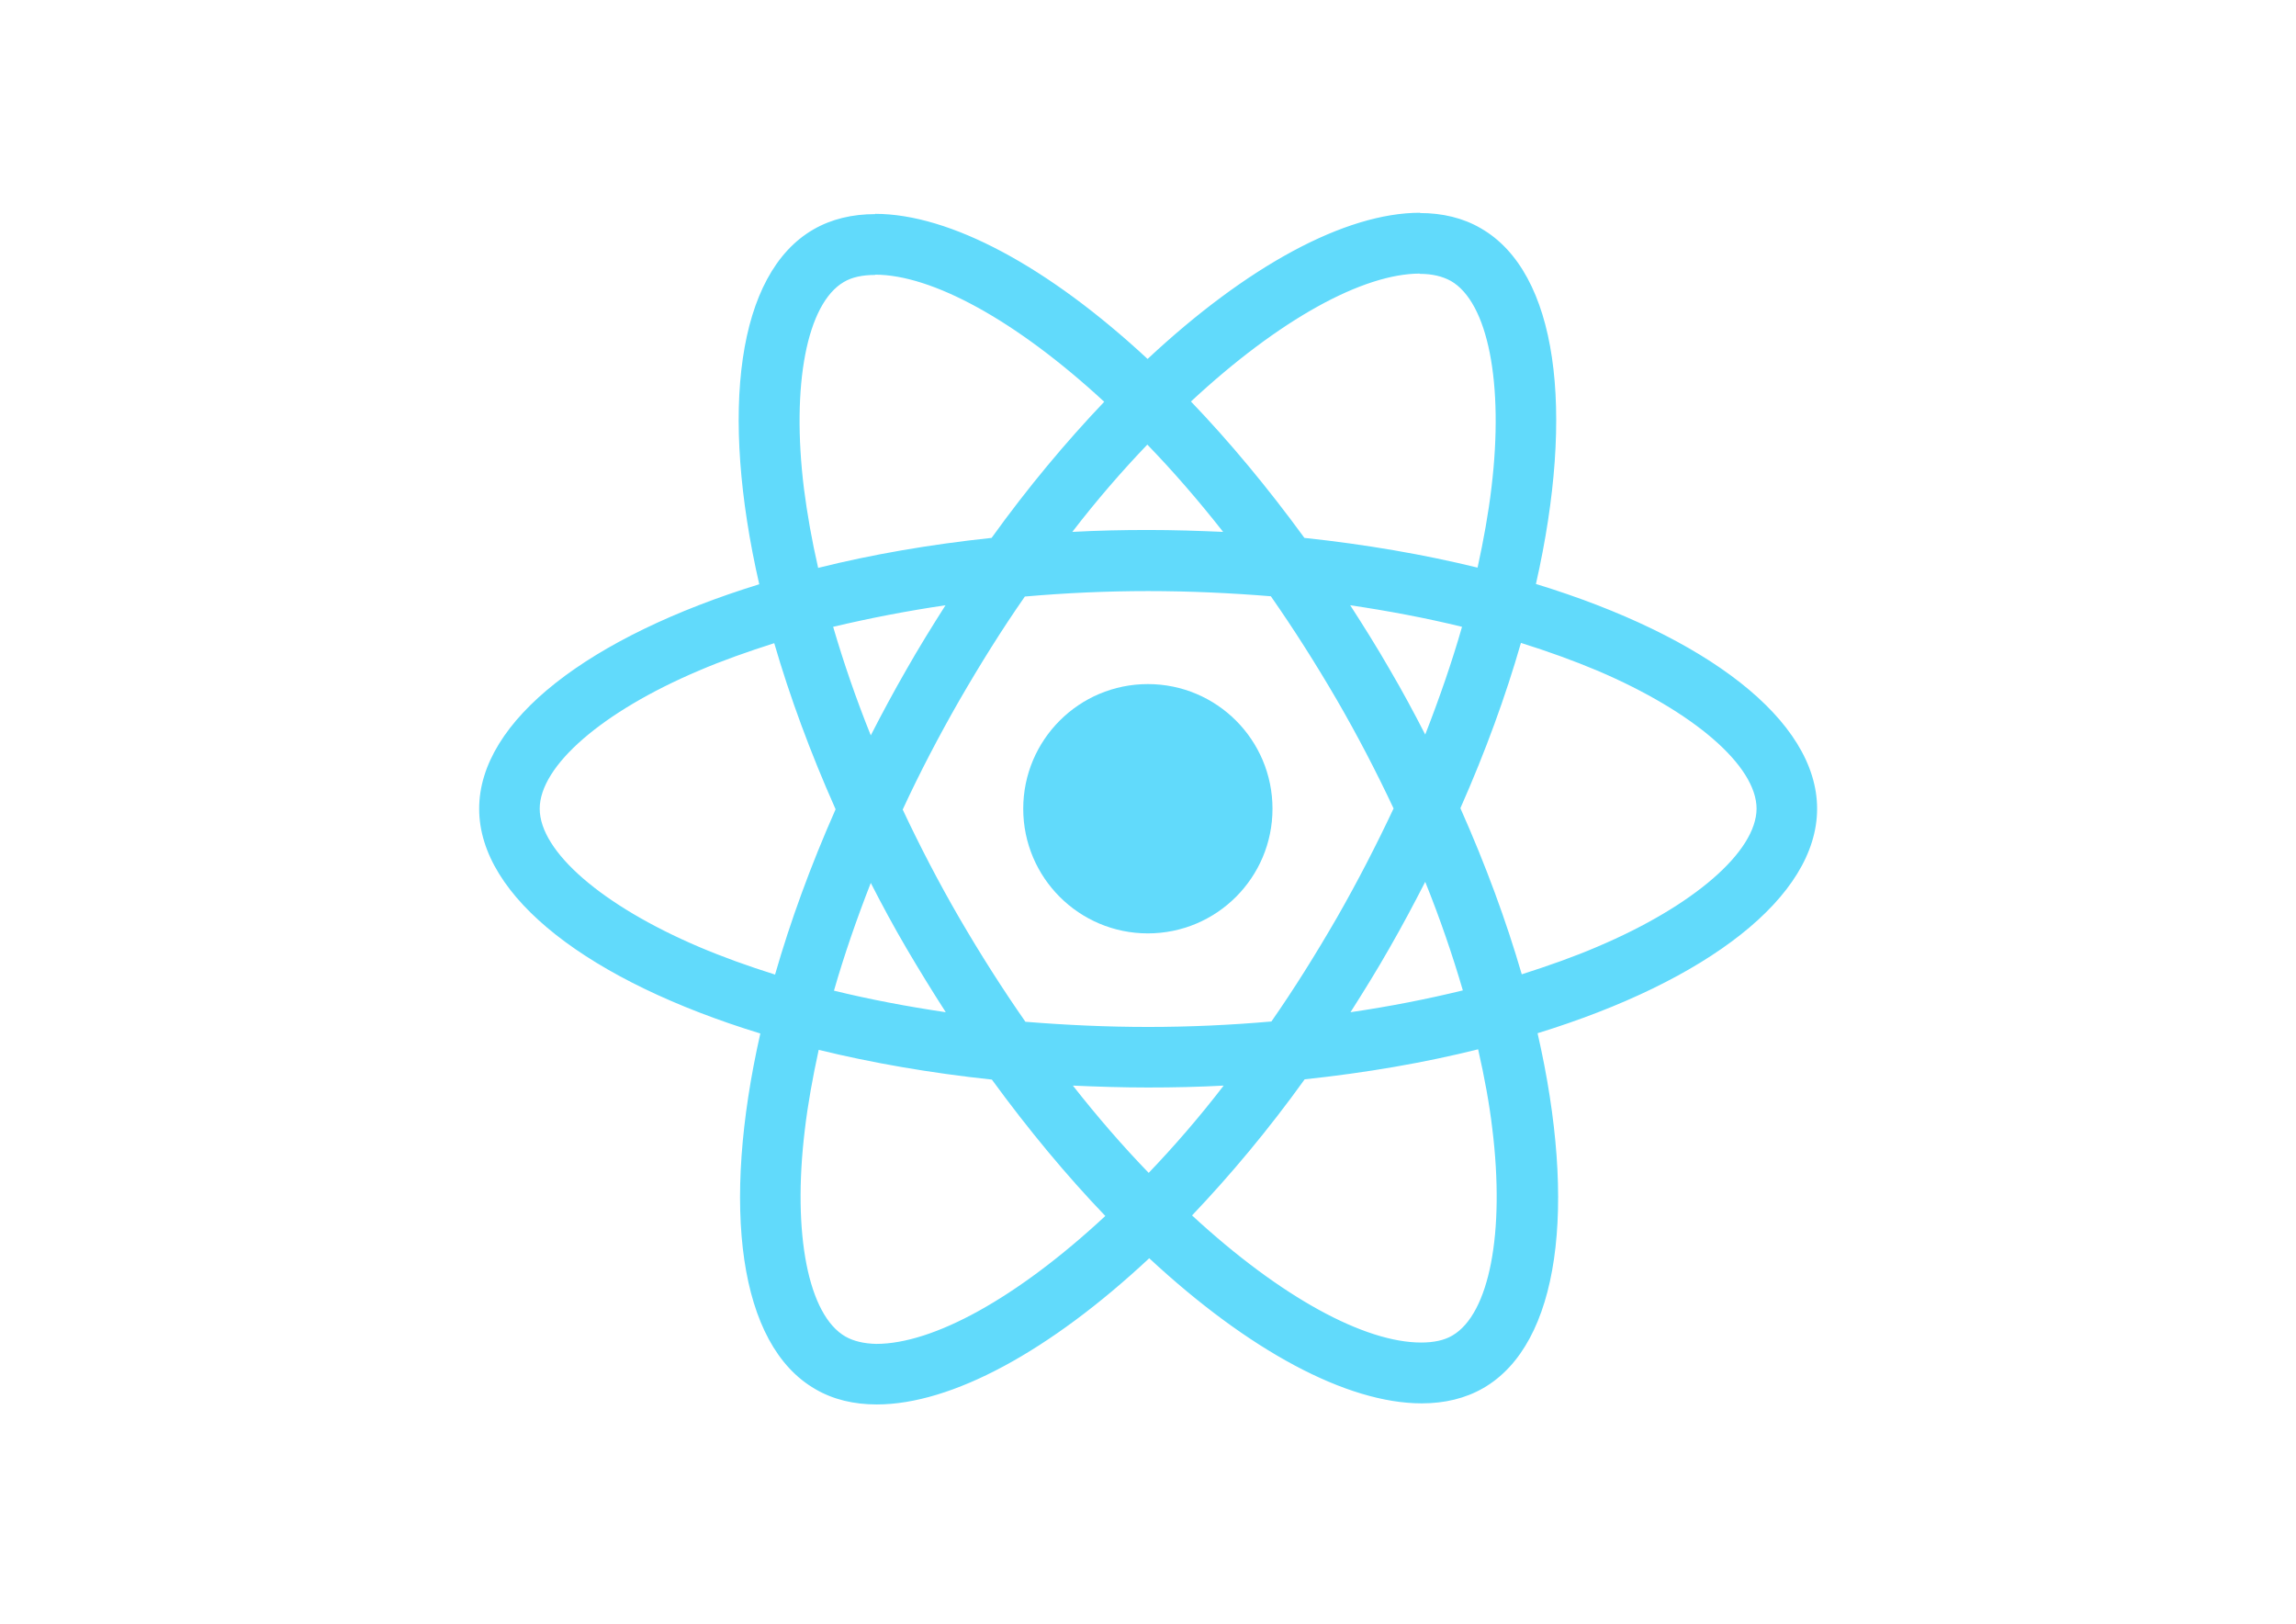
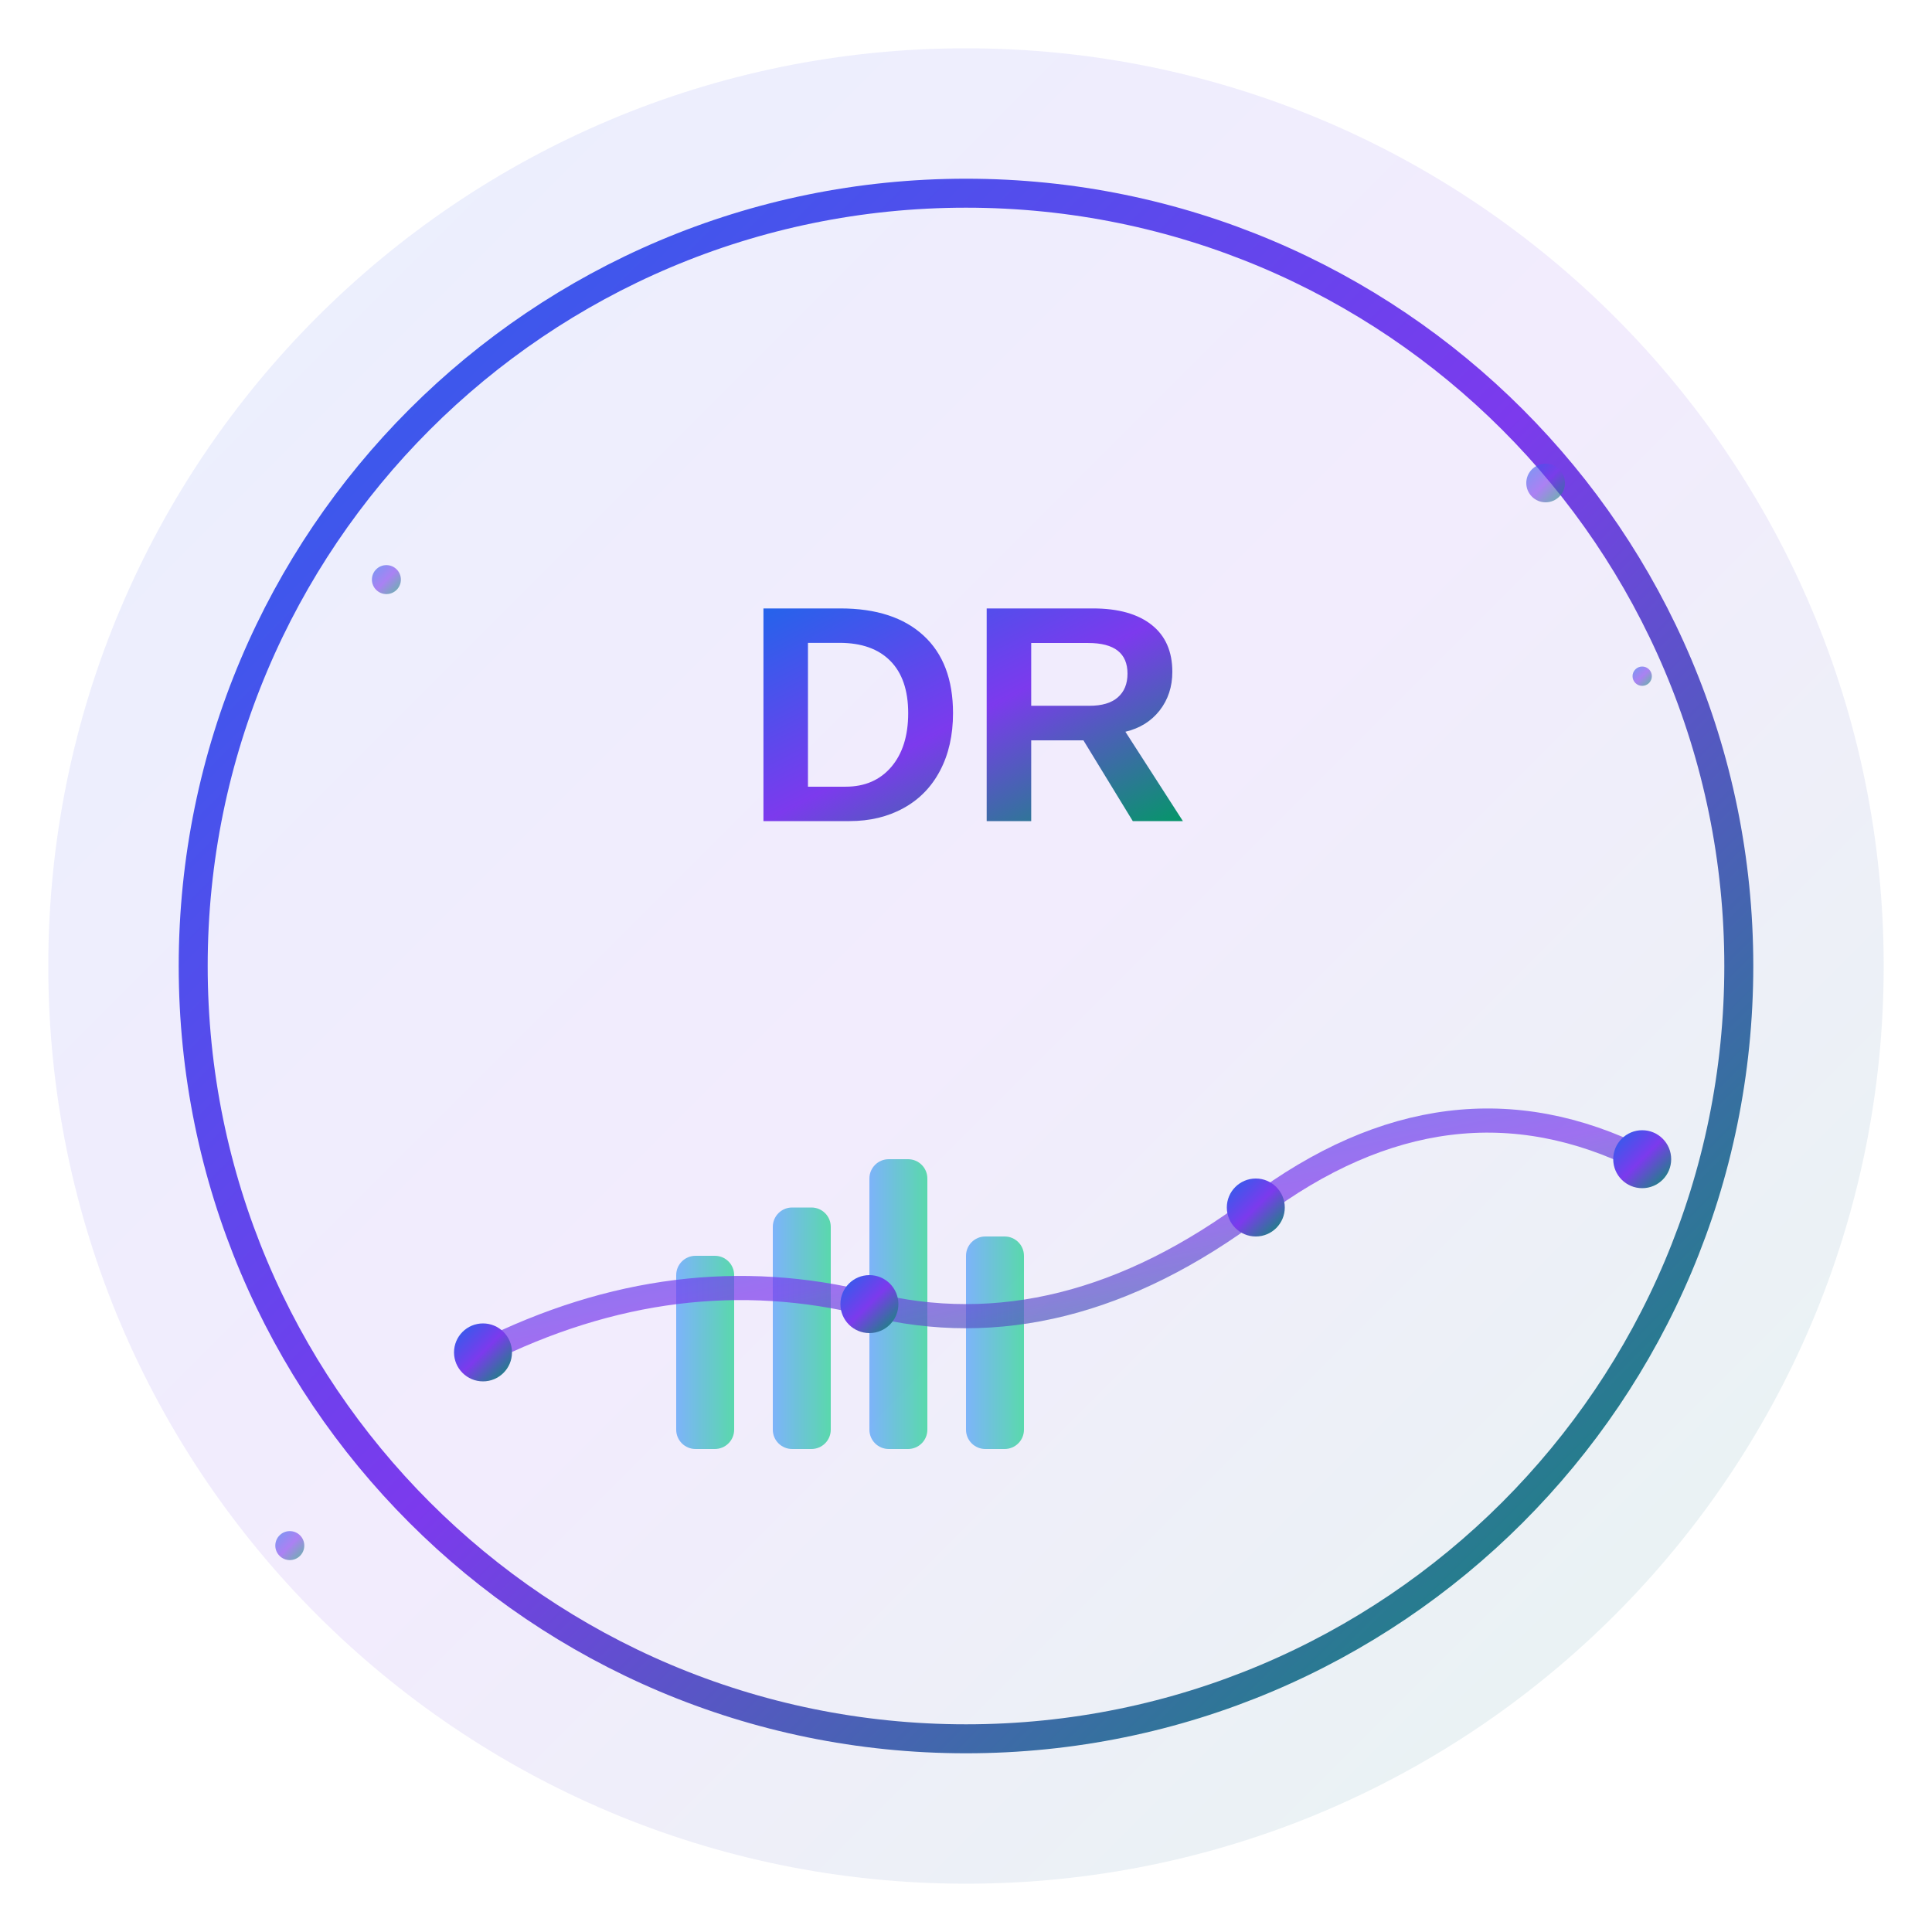
- <svg xmlns="http://www.w3.org/2000/svg" viewBox="0 0 841.9 595.3">
-   <g fill="#61DAFB">
-     <path d="M666.3 296.5c0-32.5-40.7-63.3-103.1-82.4 14.4-63.6 8-114.2-20.2-130.4-6.5-3.8-14.1-5.6-22.4-5.6v22.3c4.6 0 8.3.9 11.4 2.6 13.6 7.8 19.5 37.5 14.9 75.7-1.1 9.4-2.9 19.3-5.1 29.4-19.6-4.8-41-8.5-63.5-10.9-13.5-18.5-27.5-35.3-41.6-50 32.6-30.3 63.2-46.9 84-46.9V78c-27.5 0-63.5 19.6-99.9 53.6-36.4-33.8-72.4-53.2-99.9-53.2v22.3c20.7 0 51.4 16.5 84 46.6-14 14.7-28 31.4-41.3 49.9-22.6 2.4-44 6.1-63.6 11-2.3-10-4-19.7-5.2-29-4.7-38.2 1.1-67.9 14.6-75.8 3-1.8 6.9-2.6 11.5-2.6V78.5c-8.4 0-16 1.8-22.6 5.6-28.1 16.2-34.4 66.7-19.9 130.1-62.2 19.2-102.7 49.9-102.7 82.3 0 32.5 40.7 63.3 103.1 82.4-14.4 63.6-8 114.2 20.2 130.4 6.5 3.8 14.1 5.6 22.5 5.6 27.5 0 63.5-19.6 99.9-53.6 36.4 33.8 72.4 53.2 99.9 53.2 8.4 0 16-1.8 22.6-5.6 28.1-16.2 34.4-66.7 19.9-130.1 62-19.1 102.5-49.9 102.5-82.3zm-130.2-66.7c-3.7 12.9-8.3 26.2-13.5 39.5-4.1-8-8.4-16-13.1-24-4.6-8-9.5-15.8-14.4-23.4 14.2 2.1 27.9 4.7 41 7.9zm-45.8 106.5c-7.8 13.5-15.8 26.3-24.1 38.2-14.9 1.3-30 2-45.2 2-15.1 0-30.2-.7-45-1.9-8.3-11.9-16.4-24.6-24.2-38-7.6-13.1-14.5-26.4-20.8-39.8 6.2-13.4 13.2-26.8 20.7-39.9 7.8-13.5 15.8-26.3 24.1-38.2 14.9-1.3 30-2 45.2-2 15.1 0 30.2.7 45 1.9 8.3 11.9 16.4 24.6 24.2 38 7.6 13.1 14.5 26.4 20.8 39.8-6.3 13.4-13.2 26.8-20.7 39.9zm32.3-13c5.4 13.4 10 26.8 13.8 39.8-13.1 3.2-26.9 5.9-41.2 8 4.9-7.7 9.8-15.6 14.4-23.7 4.6-8 8.9-16.1 13-24.1zM421.2 430c-9.3-9.6-18.6-20.3-27.8-32 9 .4 18.2.7 27.5.7 9.4 0 18.7-.2 27.8-.7-9 11.7-18.3 22.4-27.5 32zm-74.4-58.9c-14.2-2.1-27.9-4.7-41-7.9 3.7-12.9 8.3-26.2 13.5-39.5 4.1 8 8.4 16 13.1 24 4.7 8 9.5 15.8 14.4 23.4zM420.7 163c9.3 9.6 18.6 20.3 27.8 32-9-.4-18.2-.7-27.5-.7-9.4 0-18.7.2-27.8.7 9-11.7 18.3-22.4 27.5-32zm-74 58.9c-4.9 7.7-9.8 15.6-14.4 23.7-4.6 8-8.9 16-13 24-5.4-13.4-10-26.8-13.8-39.8 13.1-3.1 26.9-5.8 41.2-7.9zm-90.5 125.2c-35.4-15.1-58.3-34.9-58.3-50.6 0-15.7 22.9-35.6 58.3-50.6 8.6-3.7 18-7 27.7-10.1 5.7 19.6 13.2 40 22.5 60.9-9.2 20.8-16.6 41.1-22.2 60.6-9.9-3.1-19.3-6.5-28-10.2zM310 490c-13.6-7.8-19.5-37.5-14.9-75.7 1.1-9.4 2.9-19.3 5.1-29.4 19.6 4.8 41 8.5 63.5 10.9 13.5 18.5 27.5 35.3 41.6 50-32.6 30.3-63.2 46.9-84 46.9-4.5-.1-8.3-1-11.3-2.7zm237.2-76.2c4.7 38.2-1.1 67.9-14.6 75.8-3 1.8-6.9 2.6-11.5 2.6-20.7 0-51.4-16.5-84-46.6 14-14.7 28-31.4 41.3-49.9 22.6-2.4 44-6.1 63.6-11 2.3 10.1 4.1 19.8 5.2 29.1zm38.5-66.7c-8.6 3.7-18 7-27.7 10.1-5.7-19.6-13.2-40-22.5-60.9 9.2-20.8 16.6-41.1 22.2-60.6 9.9 3.1 19.3 6.5 28.1 10.2 35.4 15.1 58.3 34.9 58.3 50.6-.1 15.7-23 35.6-58.4 50.6zM320.8 78.4z" />
-     <circle cx="420.9" cy="296.5" r="45.7" />
-     <path d="M520.5 78.1z" />
+ <svg xmlns="http://www.w3.org/2000/svg" viewBox="0 0 200 200" width="200" height="200">
+   <defs>
+     <linearGradient id="gradient1" x1="0%" y1="0%" x2="100%" y2="100%">
+       <stop offset="0%" style="stop-color:#2563eb;stop-opacity:1" />
+       <stop offset="50%" style="stop-color:#7c3aed;stop-opacity:1" />
+       <stop offset="100%" style="stop-color:#059669;stop-opacity:1" />
+     </linearGradient>
+     <linearGradient id="gradient2" x1="0%" y1="0%" x2="100%" y2="0%">
+       <stop offset="0%" style="stop-color:#60a5fa;stop-opacity:0.8" />
+       <stop offset="100%" style="stop-color:#34d399;stop-opacity:0.8" />
+     </linearGradient>
+   </defs>
+   <circle cx="100" cy="100" r="95" fill="url(#gradient1)" opacity="0.1" />
+   <circle cx="100" cy="100" r="80" fill="none" stroke="url(#gradient1)" stroke-width="3" />
+   <text x="100" y="85" font-family="Arial, sans-serif" font-size="32" font-weight="bold" text-anchor="middle" fill="url(#gradient1)">DR</text>
+   <g transform="translate(70, 120)">
+     <rect x="0" y="10" width="6" height="20" fill="url(#gradient2)" rx="2" />
+     <rect x="10" y="5" width="6" height="25" fill="url(#gradient2)" rx="2" />
+     <rect x="20" y="0" width="6" height="30" fill="url(#gradient2)" rx="2" />
+     <rect x="30" y="8" width="6" height="22" fill="url(#gradient2)" rx="2" />
  </g>
+   <path d="M 50 140 Q 70 130 90 135 Q 110 140 130 125 Q 150 110 170 120" stroke="url(#gradient1)" stroke-width="2.5" fill="none" opacity="0.7" />
+   <circle cx="50" cy="140" r="3" fill="url(#gradient1)" />
+   <circle cx="90" cy="135" r="3" fill="url(#gradient1)" />
+   <circle cx="130" cy="125" r="3" fill="url(#gradient1)" />
+   <circle cx="170" cy="120" r="3" fill="url(#gradient1)" />
+   <circle cx="160" cy="50" r="2" fill="url(#gradient1)" opacity="0.6" />
+   <circle cx="40" cy="60" r="1.5" fill="url(#gradient1)" opacity="0.6" />
+   <circle cx="170" cy="70" r="1" fill="url(#gradient1)" opacity="0.6" />
+   <circle cx="30" cy="160" r="1.5" fill="url(#gradient1)" opacity="0.6" />
</svg>
